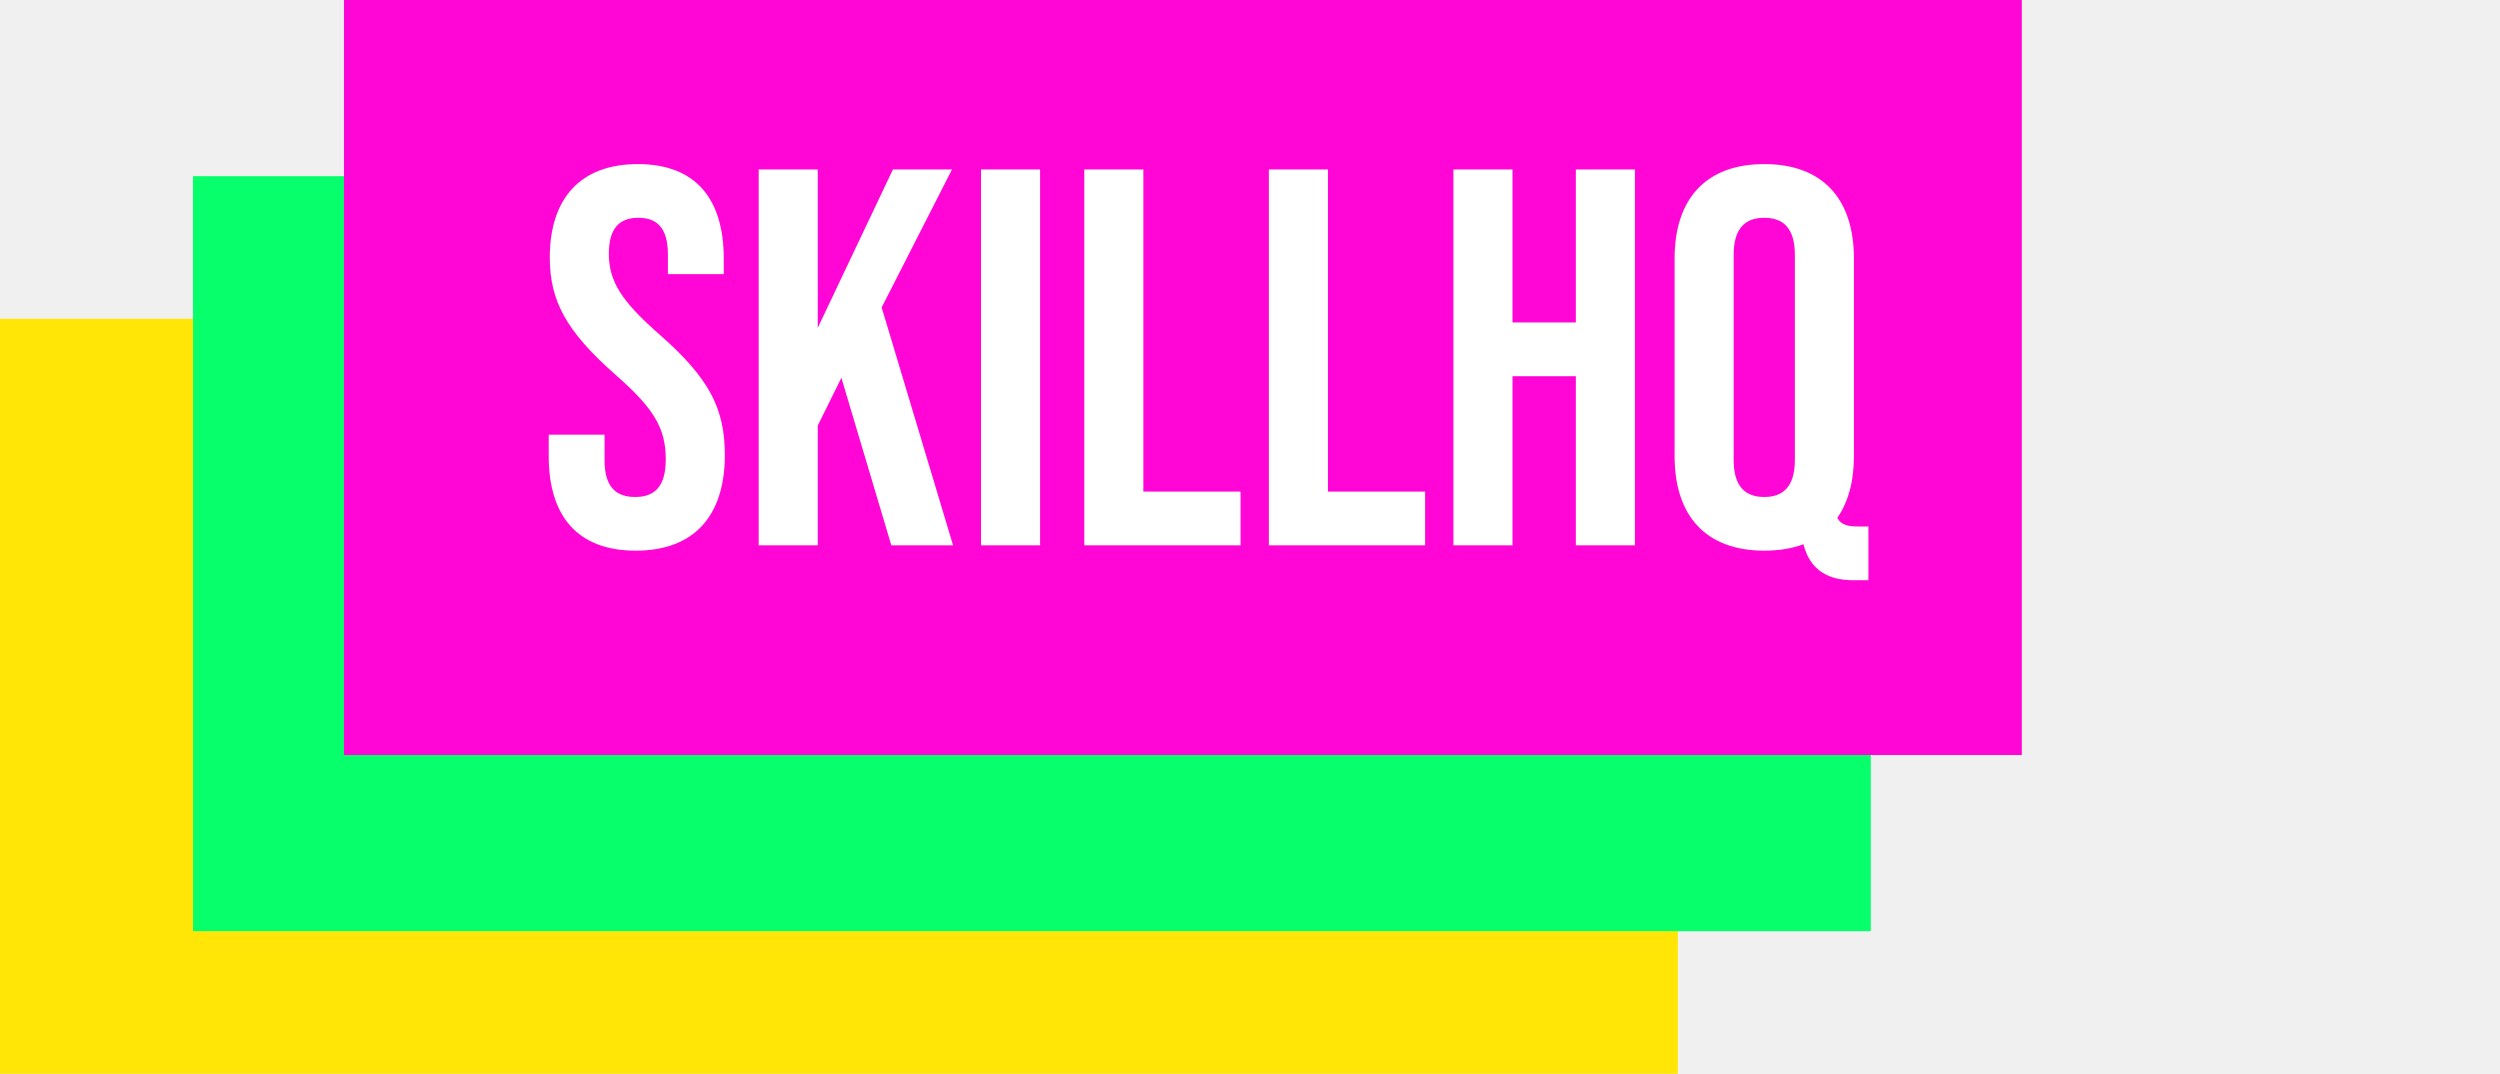
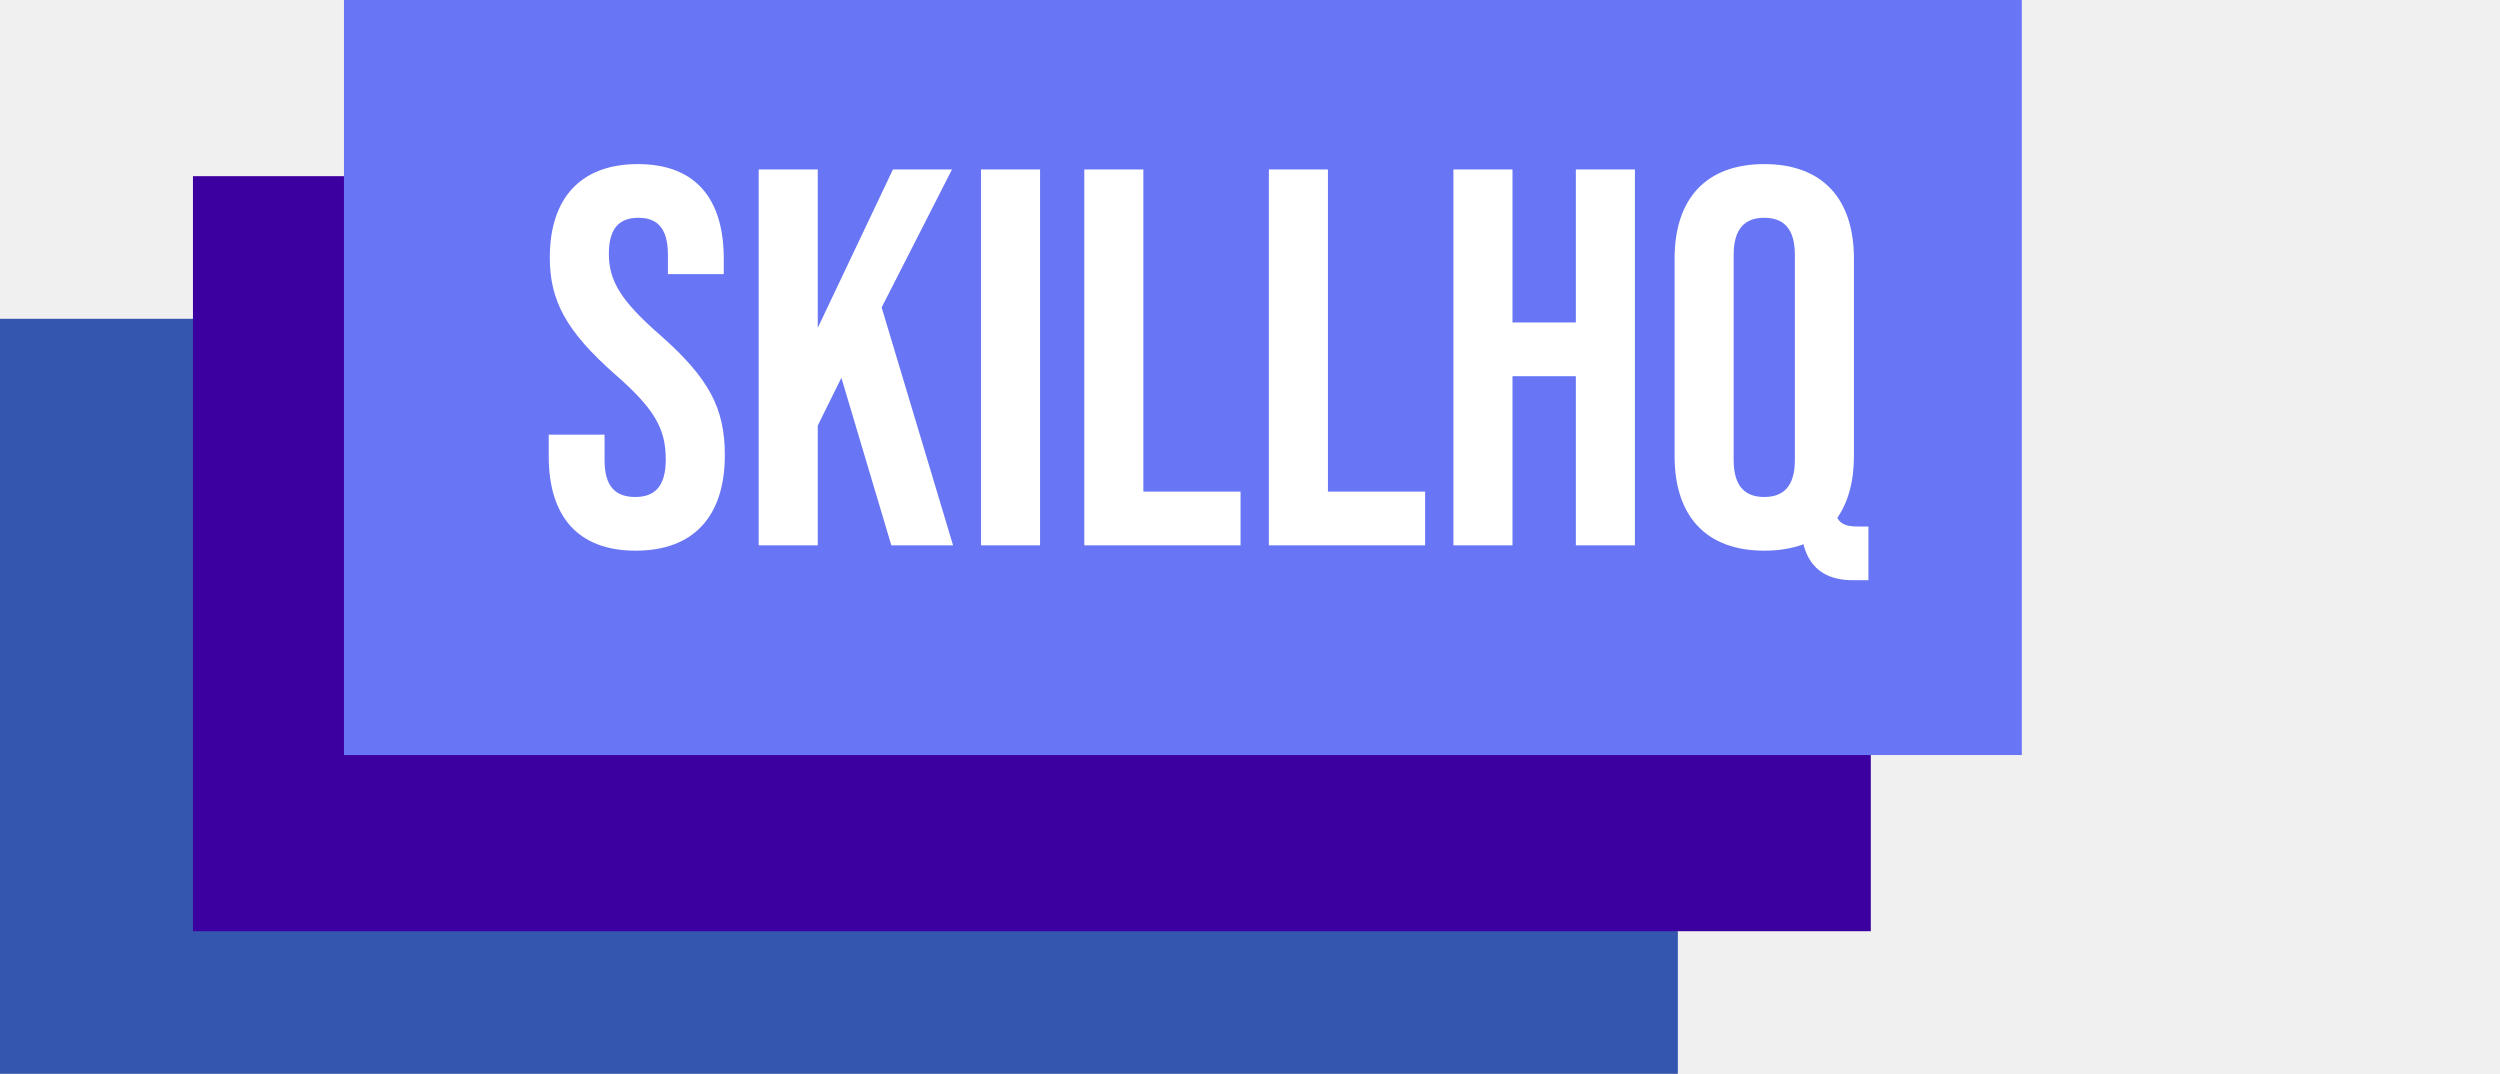
<svg xmlns="http://www.w3.org/2000/svg" width="298" height="128" viewBox="0 0 298 128" fill="none">
-   <rect y="38" width="200" height="90" fill="#FFE606" />
-   <rect x="23" y="21" width="200" height="90" fill="#06FF6A" />
-   <rect x="41" width="200" height="90" fill="#FF06D7" />
+   <rect y="38" width="200" height="90" fill="#3456AE" />
+   <rect x="23" y="21" width="200" height="90" fill="#3D00A0" />
+   <rect x="41" width="200" height="90" fill="#6875F5" />
  <path d="M75.776 65.64C82.688 65.64 86.4 61.544 86.4 54.248C86.4 48.68 84.544 45.096 78.656 39.912C74.048 35.88 72.576 33.512 72.576 30.248C72.576 27.176 73.856 25.96 76.096 25.96C78.336 25.96 79.616 27.176 79.616 30.376V32.68H86.272V30.824C86.272 23.656 82.88 19.56 76.032 19.56C69.184 19.56 65.536 23.656 65.536 30.696C65.536 35.816 67.456 39.464 73.344 44.648C77.952 48.68 79.36 51.048 79.36 54.76C79.36 58.088 77.952 59.24 75.712 59.24C73.472 59.24 72.064 58.088 72.064 54.888V51.816H65.408V54.376C65.408 61.544 68.864 65.64 75.776 65.64ZM90.436 65H97.477V50.728L100.293 45.032L106.245 65H113.605L105.093 36.648L113.477 20.2H106.437L97.477 39.08V20.2H90.436V65ZM116.937 65H123.977V20.2H116.937V65ZM129.249 65H147.873V58.6H136.289V20.2H129.249V65ZM151.249 65H169.873V58.6H158.289V20.2H151.249V65ZM173.249 65H180.289V44.84H187.841V65H194.881V20.2H187.841V38.44H180.289V20.2H173.249V65ZM220.86 69.16H222.716V62.76H221.628C220.348 62.76 219.516 62.632 219.004 61.736C220.284 59.88 220.988 57.448 220.988 54.376V30.824C220.988 23.656 217.212 19.56 210.3 19.56C203.388 19.56 199.612 23.656 199.612 30.824V54.376C199.612 61.544 203.388 65.64 210.3 65.64C212.028 65.64 213.628 65.384 214.972 64.872C215.804 68.2 218.236 69.16 220.86 69.16ZM210.3 59.24C208.06 59.24 206.652 58.024 206.652 54.824V30.376C206.652 27.176 208.06 25.96 210.3 25.96C212.54 25.96 213.948 27.176 213.948 30.376V54.824C213.948 58.024 212.54 59.24 210.3 59.24Z" fill="white" />
</svg>
